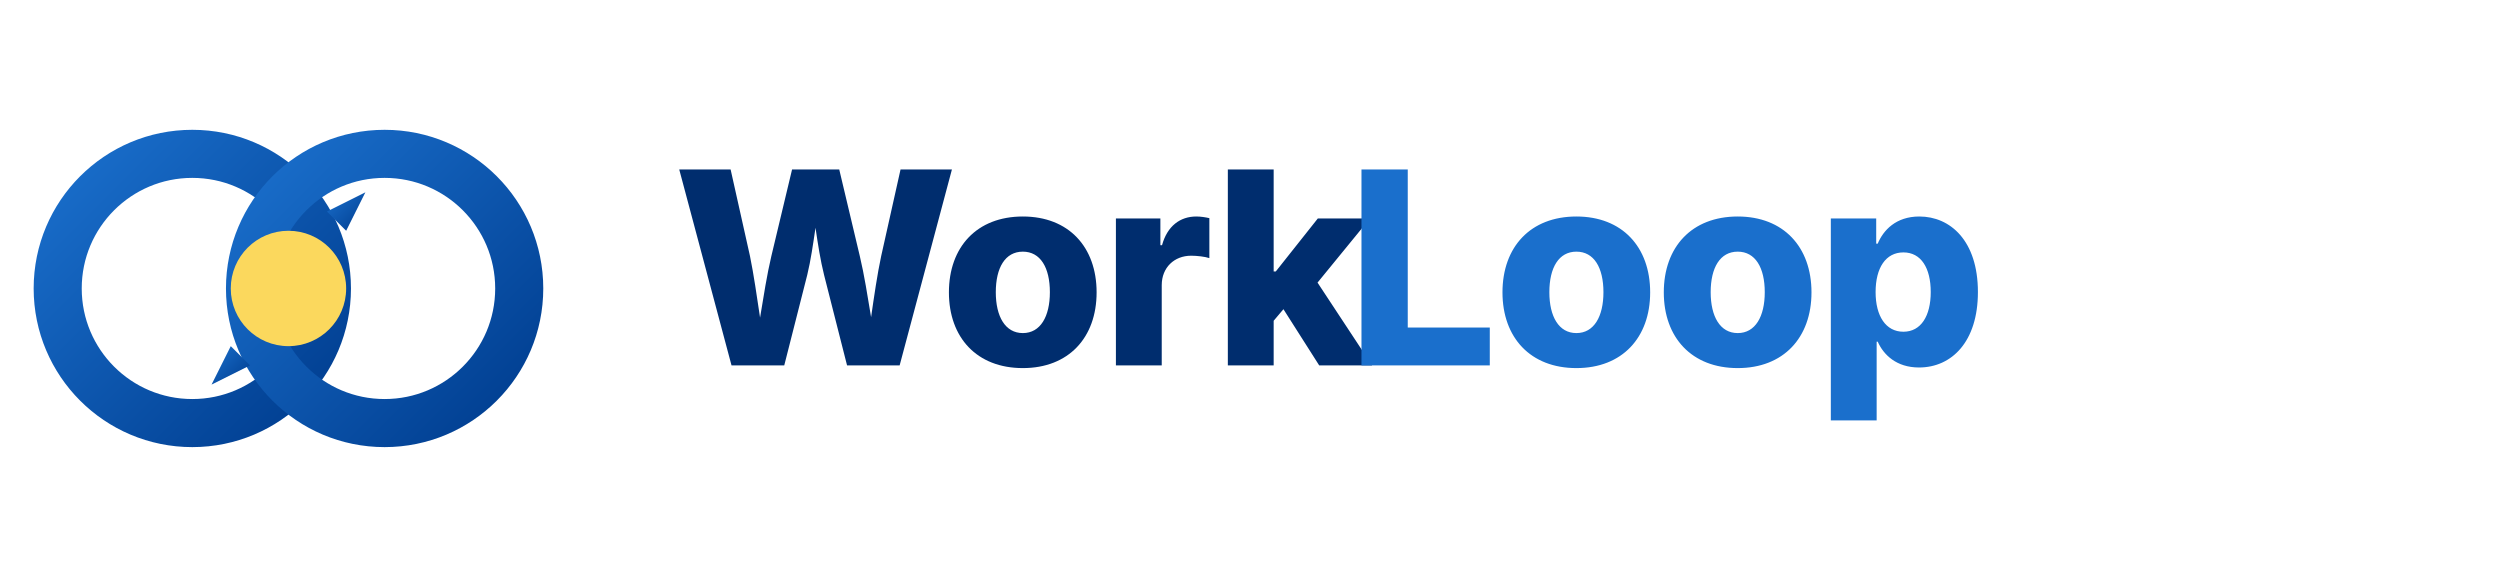
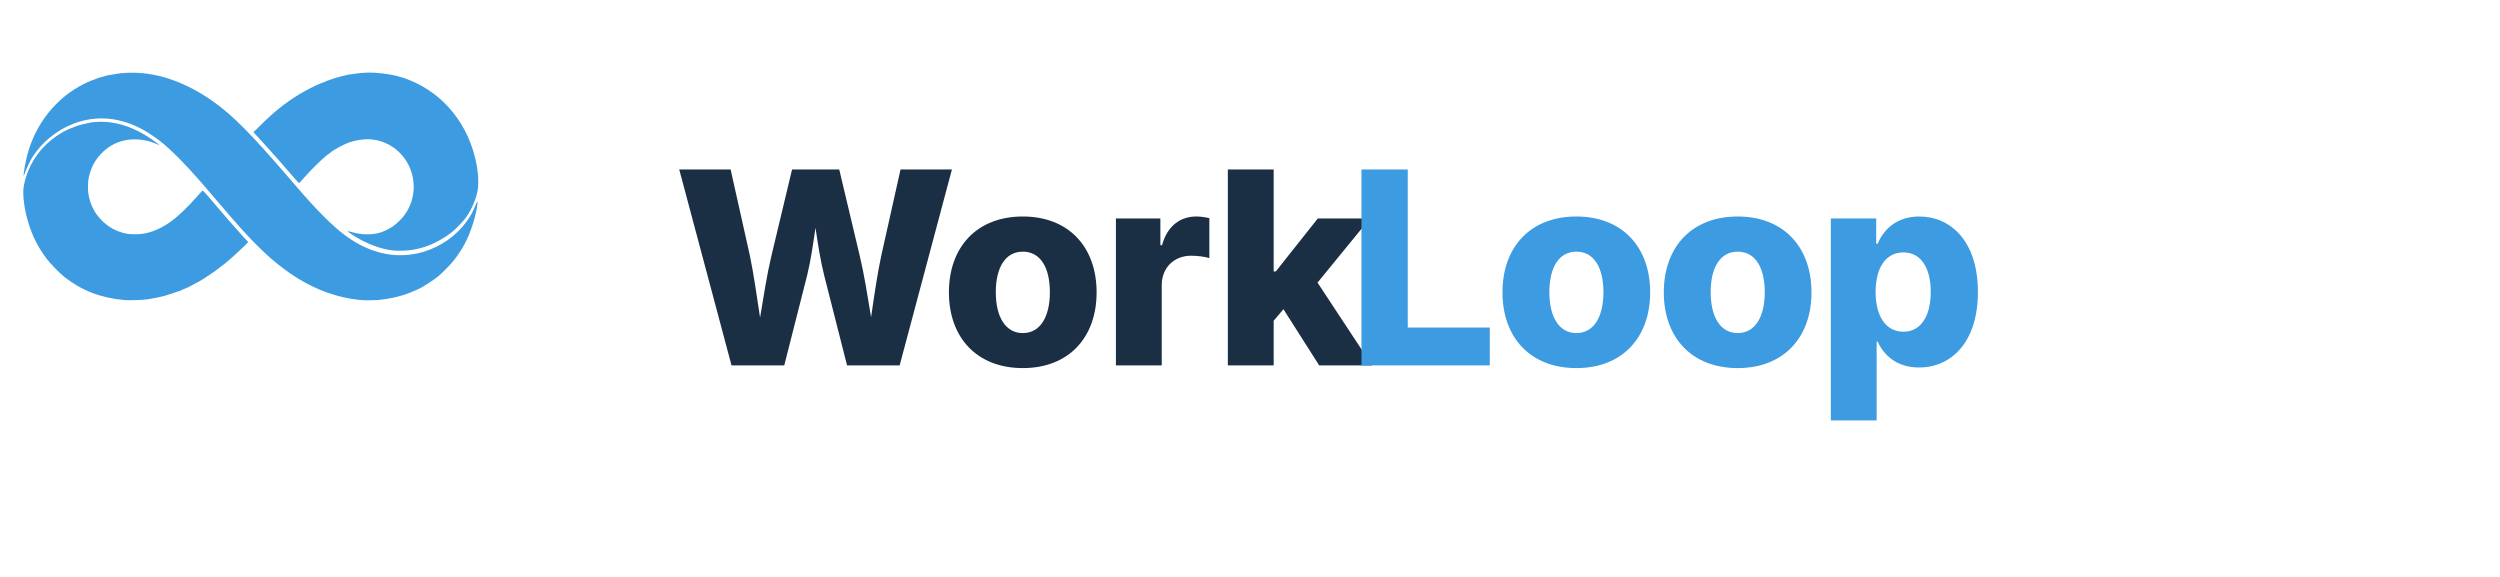
<svg xmlns="http://www.w3.org/2000/svg" width="260" height="60" viewBox="0 0 260 60">
-   <defs>
-     <linearGradient id="logo-gradient" x1="0%" y1="0%" x2="100%" y2="100%">
-       <stop offset="0%" style="stop-color:#1A6FCC;stop-opacity:1" />
-       <stop offset="100%" style="stop-color:#003D8F;stop-opacity:1" />
-     </linearGradient>
-   </defs>
-   <g id="infinity-icon">
-     <circle cx="20" cy="30" r="14" fill="none" stroke="url(#logo-gradient)" stroke-width="5" />
-     <circle cx="40" cy="30" r="14" fill="none" stroke="url(#logo-gradient)" stroke-width="5" />
-     <circle cx="30" cy="30" r="6" fill="#FBD85D" />
-     <path d="M 34 22 L 38 20 L 36 24" fill="url(#logo-gradient)" />
-     <path d="M 26 38 L 22 40 L 24 36" fill="url(#logo-gradient)" />
+   <g transform="translate(2, 6) scale(0.035)">
+     <g fill="#3d9be1">
+       <path d="M311 720 c-69.2 -6.3 -126 -28.3 -177 -68.6 -13.3 -10.5 -42.3 -40.3 -52.2 -53.6 -24.8 -33.1 -40.4 -63 -52.7 -101.1 -13.9 -42.9 -20.3 -90.3 -15.5 -115.8 8.3 -45.2 30.5 -87.2 62.8 -119.4 21.4 -21.3 47.5 -39.3 72.6 -50 8.2 -3.5 10.2 -4.3 22 -8.6 7.4 -2.7 30.2 -8.3 42.5 -10.5 13.9 -2.5 43.8 -2.5 59.5 -0.1 46.9 7.2 88.5 25.9 135.8 60.9 5 3.8 9.2 7.1 9.2 7.3 0 0.2 -3.3 -1.2 -7.4 -3.1 -36.3 -16.7 -78.7 -19.4 -113.6 -7.2 -20.1 7.1 -38.1 18.8 -53.4 34.8 -18.8 19.8 -30.2 41.3 -36.7 69.5 -3.2 14 -3.7 36.7 -1.1 52 5.1 29.4 17.3 54.1 37.5 75.1 20.2 21.2 44.4 34.6 73.7 41 13.2 2.9 42.9 2.7 56.8 -0.4 52.1 -11.7 94.1 -41.3 153.2 -108.2 14.6 -16.5 17 -19 18.5 -19 0.8 0 9 8.9 18.2 19.7 52.4 61.5 71.7 83.8 96.4 111 8.9 9.8 17.1 18.8 18.3 20.1 l2 2.3 -8 8 c-15 15.3 -53.8 50.3 -62.4 56.4 -1.6 1.1 -8.3 6.3 -15 11.5 -6.7 5.2 -13.3 10.2 -14.5 11 -1.2 0.8 -6.2 4.2 -11.1 7.5 -10.7 7.3 -9.6 6.6 -21.8 14.5 -10.2 6.5 -14.3 8.8 -27.1 15.4 -6.3 3.2 -9.7 5 -14.5 7.8 -2.5 1.4 -4.9 2.4 -18.2 7.8 -4.3 1.8 -8 3.6 -8.4 4.1 -0.3 0.5 -1.4 0.9 -2.5 0.9 -1 0 -3.8 0.9 -6.2 1.9 -4.6 2.1 -23.9 8.4 -38.2 12.5 -13.6 3.9 -35.8 8.4 -52.8 10.7 -17.2 2.3 -53.2 3.3 -68.7 1.9z" />
+       <path d="M1017.5 720.3 c-79 -6.8 -155.7 -37.1 -227 -89.8 -31.5 -23.3 -52.5 -41.5 -83.6 -72.5 -32.9 -32.9 -56.7 -59.4 -122 -136 -26 -30.5 -29.6 -34.7 -43.3 -50.5 -51.9 -59.4 -90 -97.7 -124.1 -124.6 -10.9 -8.6 -33.8 -24 -46.5 -31.2 -69.7 -39.3 -142.2 -45.9 -210.8 -19.2 -49.3 19.3 -91.5 53.6 -120.3 97.7 -6.2 9.5 -18.3 34.9 -22.5 47.2 -2.1 6.1 -4 10.4 -4.2 9.7 -1.2 -3.7 4.7 -38.4 10.4 -60.6 23.9 -93.1 85.7 -171.1 168.7 -212.6 26.3 -13.2 62.2 -25.2 82.2 -27.4 3.3 -0.4 8.7 -1.3 12 -2 10.9 -2.4 28.7 -3.8 49 -3.9 80.1 -0.2 165.2 30.7 246 89.3 54.1 39.2 108.3 93.8 208.6 210.1 6.9 8 21 24.4 31.4 36.5 61.6 71.8 106.9 117.3 145 146 28.4 21.3 56.1 36.4 86.7 47 47.4 16.5 97.4 17.9 145.4 4.1 53.6 -15.4 100.7 -48.5 132 -92.6 10.7 -15 17.6 -27.8 25 -46 5 -12.6 7 -14.2 6 -4.9 -4.2 36.8 -20.4 87.1 -39.2 121.4 -8.8 16.1 -21.4 34.9 -32.6 48.7 -9.6 11.9 -33.5 36.2 -44.7 45.4 -8.1 6.7 -36 25.5 -45.6 30.7 -3.9 2.1 -8.9 4.8 -11.2 6.1 -2.3 1.3 -5.4 2.8 -7 3.4 -1.5 0.6 -7 2.9 -12.1 5.1 -28.9 12.7 -65.7 21.7 -103.2 25.1 -10.6 0.9 -39.1 1.1 -48.5 0.3z" />
+       <path d="M1112 572.9 c-38.5 -4.2 -79.2 -19.4 -117.5 -43.8 -14.4 -9.1 -19.2 -12.7 -18.4 -13.6 0.4 -0.3 6 1 12.5 2.9 30.2 8.6 60.9 8.8 86.3 0.5 9.4 -3 25.3 -10.9 34.5 -17 9.6 -6.4 25.9 -21.9 33.6 -31.9 19.2 -25.3 29.3 -55.5 29.2 -87.1 -0.3 -72.3 -54.2 -132.9 -124.5 -140 -21.3 -2.1 -48.2 1.8 -71.5 10.5 -13.3 5 -44.6 22 -48.7 26.5 -1 1.2 -2.2 2.1 -2.7 2.1 -0.5 0 -6.4 4.4 -13.1 9.7 -14.6 11.7 -50.6 47.5 -67.2 67.1 -6.6 7.7 -12.5 14 -13.1 13.9 -0.7 -0.1 -7.6 -7.6 -15.4 -16.7 -23 -26.6 -25.2 -29.2 -50.1 -57.5 -13 -14.8 -34 -38.2 -46.8 -52 l-23.1 -25 22.8 -22.5 c39.1 -38.8 70.1 -63.5 113.6 -90.5 13.2 -8.2 56.5 -30.5 59.2 -30.5 0.7 0 2.8 -0.9 4.6 -1.9 1.8 -1 5.1 -2.2 7.2 -2.6 2.2 -0.4 5.1 -1.5 6.4 -2.6 1.4 -1 3.1 -1.9 3.9 -1.9 0.7 0 5.4 -1.6 10.3 -3.5 17.6 -6.9 55.1 -16.5 64.3 -16.5 1.7 0 6.4 -0.6 10.6 -1.4 15.5 -2.9 38.9 -4 58.5 -2.8 48.4 3.2 83.7 12.1 123.1 31.1 47.3 22.9 86.5 56.1 119.1 100.8 33.5 46 56.2 105.4 62.9 164.3 2 17.7 2 41.3 -0.1 52.1 -5.3 28.8 -19 60.2 -36.2 83.4 -7.7 10.4 -30.4 34 -37.7 39.3 -2.7 2 -6.6 5 -8.5 6.7 -7.8 6.8 -31.3 20.9 -47.8 28.8 -20 9.4 -39.6 15.5 -63.7 19.7 -13.9 2.4 -43 3.4 -56.5 1.9z" />
+     </g>
  </g>
  <g id="wordmark" transform="translate(70, 0)">
-     <text x="0" y="38" font-family="system-ui, -apple-system, BlinkMacSystemFont, 'Segoe UI', sans-serif" font-size="28" font-weight="800" fill="#002D6E" style="letter-spacing: -0.02em;">Work</text>
-     <text x="70" y="38" font-family="system-ui, -apple-system, BlinkMacSystemFont, 'Segoe UI', sans-serif" font-size="28" font-weight="800" fill="#1A6FCC" style="letter-spacing: -0.02em;">Loop</text>
+     <text x="0" y="38" font-family="'Plus Jakarta Sans', system-ui, -apple-system, BlinkMacSystemFont, 'Segoe UI', sans-serif" font-size="28" font-weight="800" fill="#1A2E44" style="letter-spacing: -0.02em;">Work</text>
+     <text x="70" y="38" font-family="'Plus Jakarta Sans', system-ui, -apple-system, BlinkMacSystemFont, 'Segoe UI', sans-serif" font-size="28" font-weight="800" fill="#3D9BE1" style="letter-spacing: -0.02em;">Loop</text>
  </g>
</svg>
